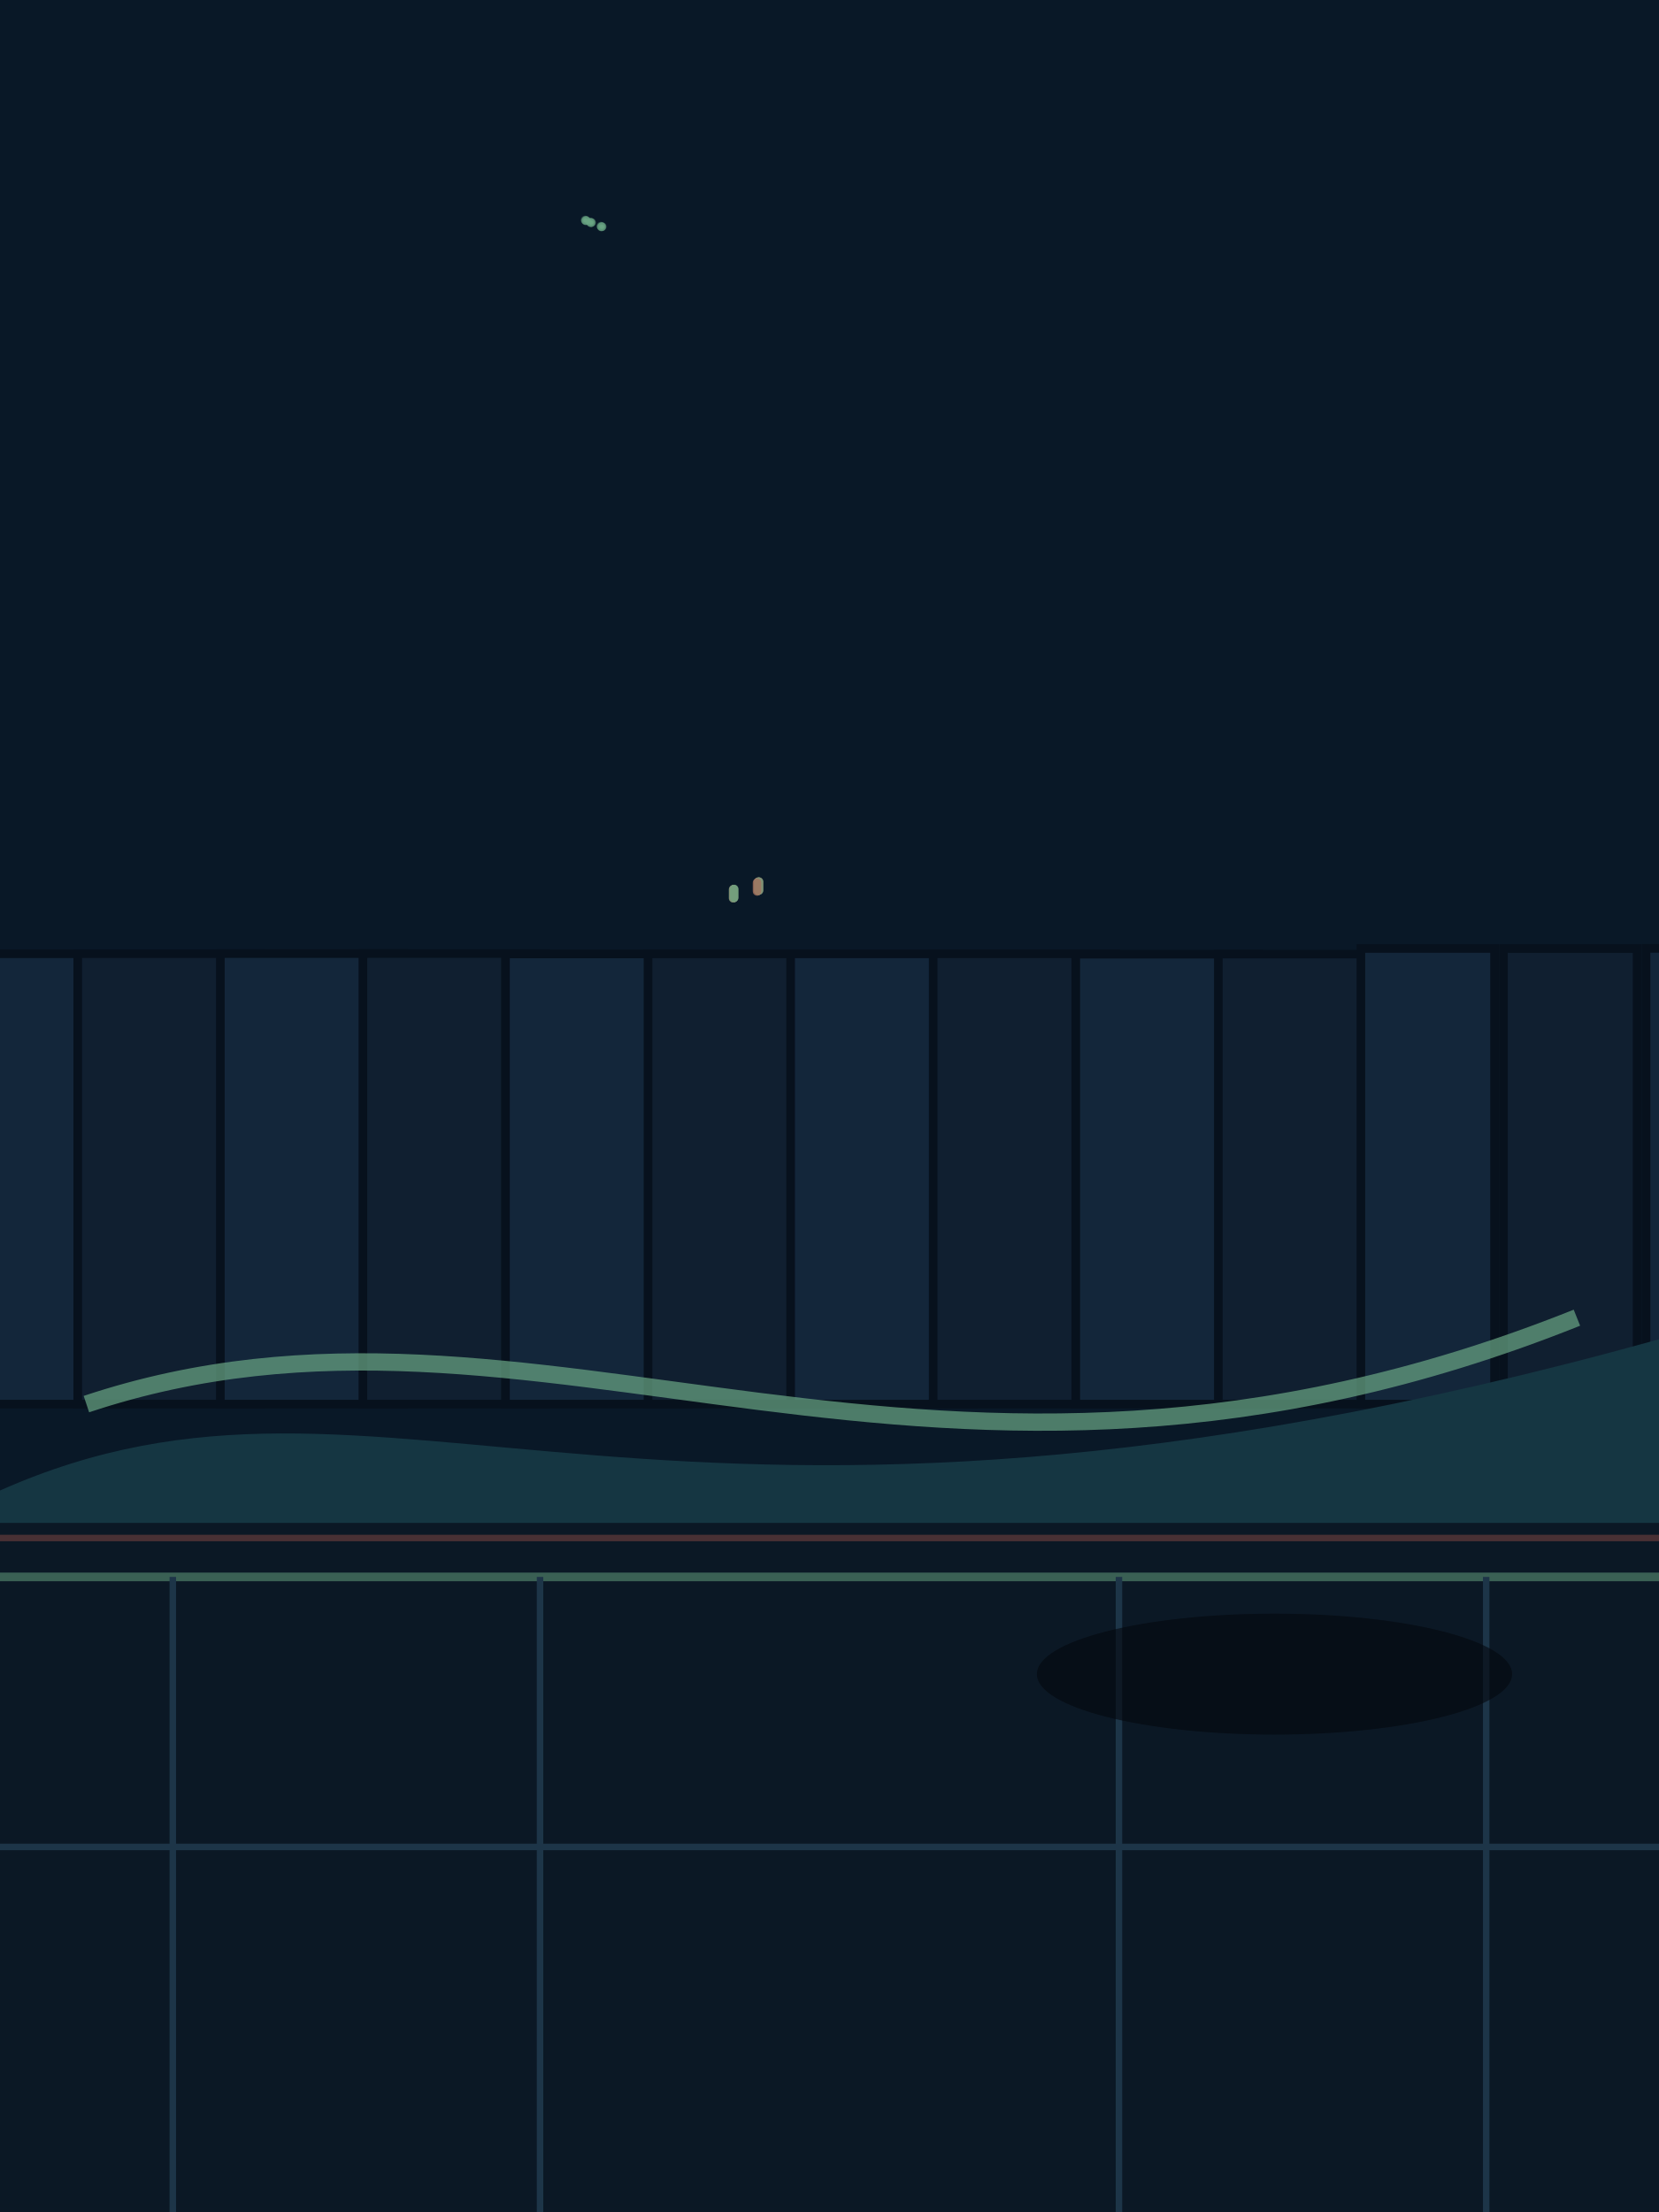
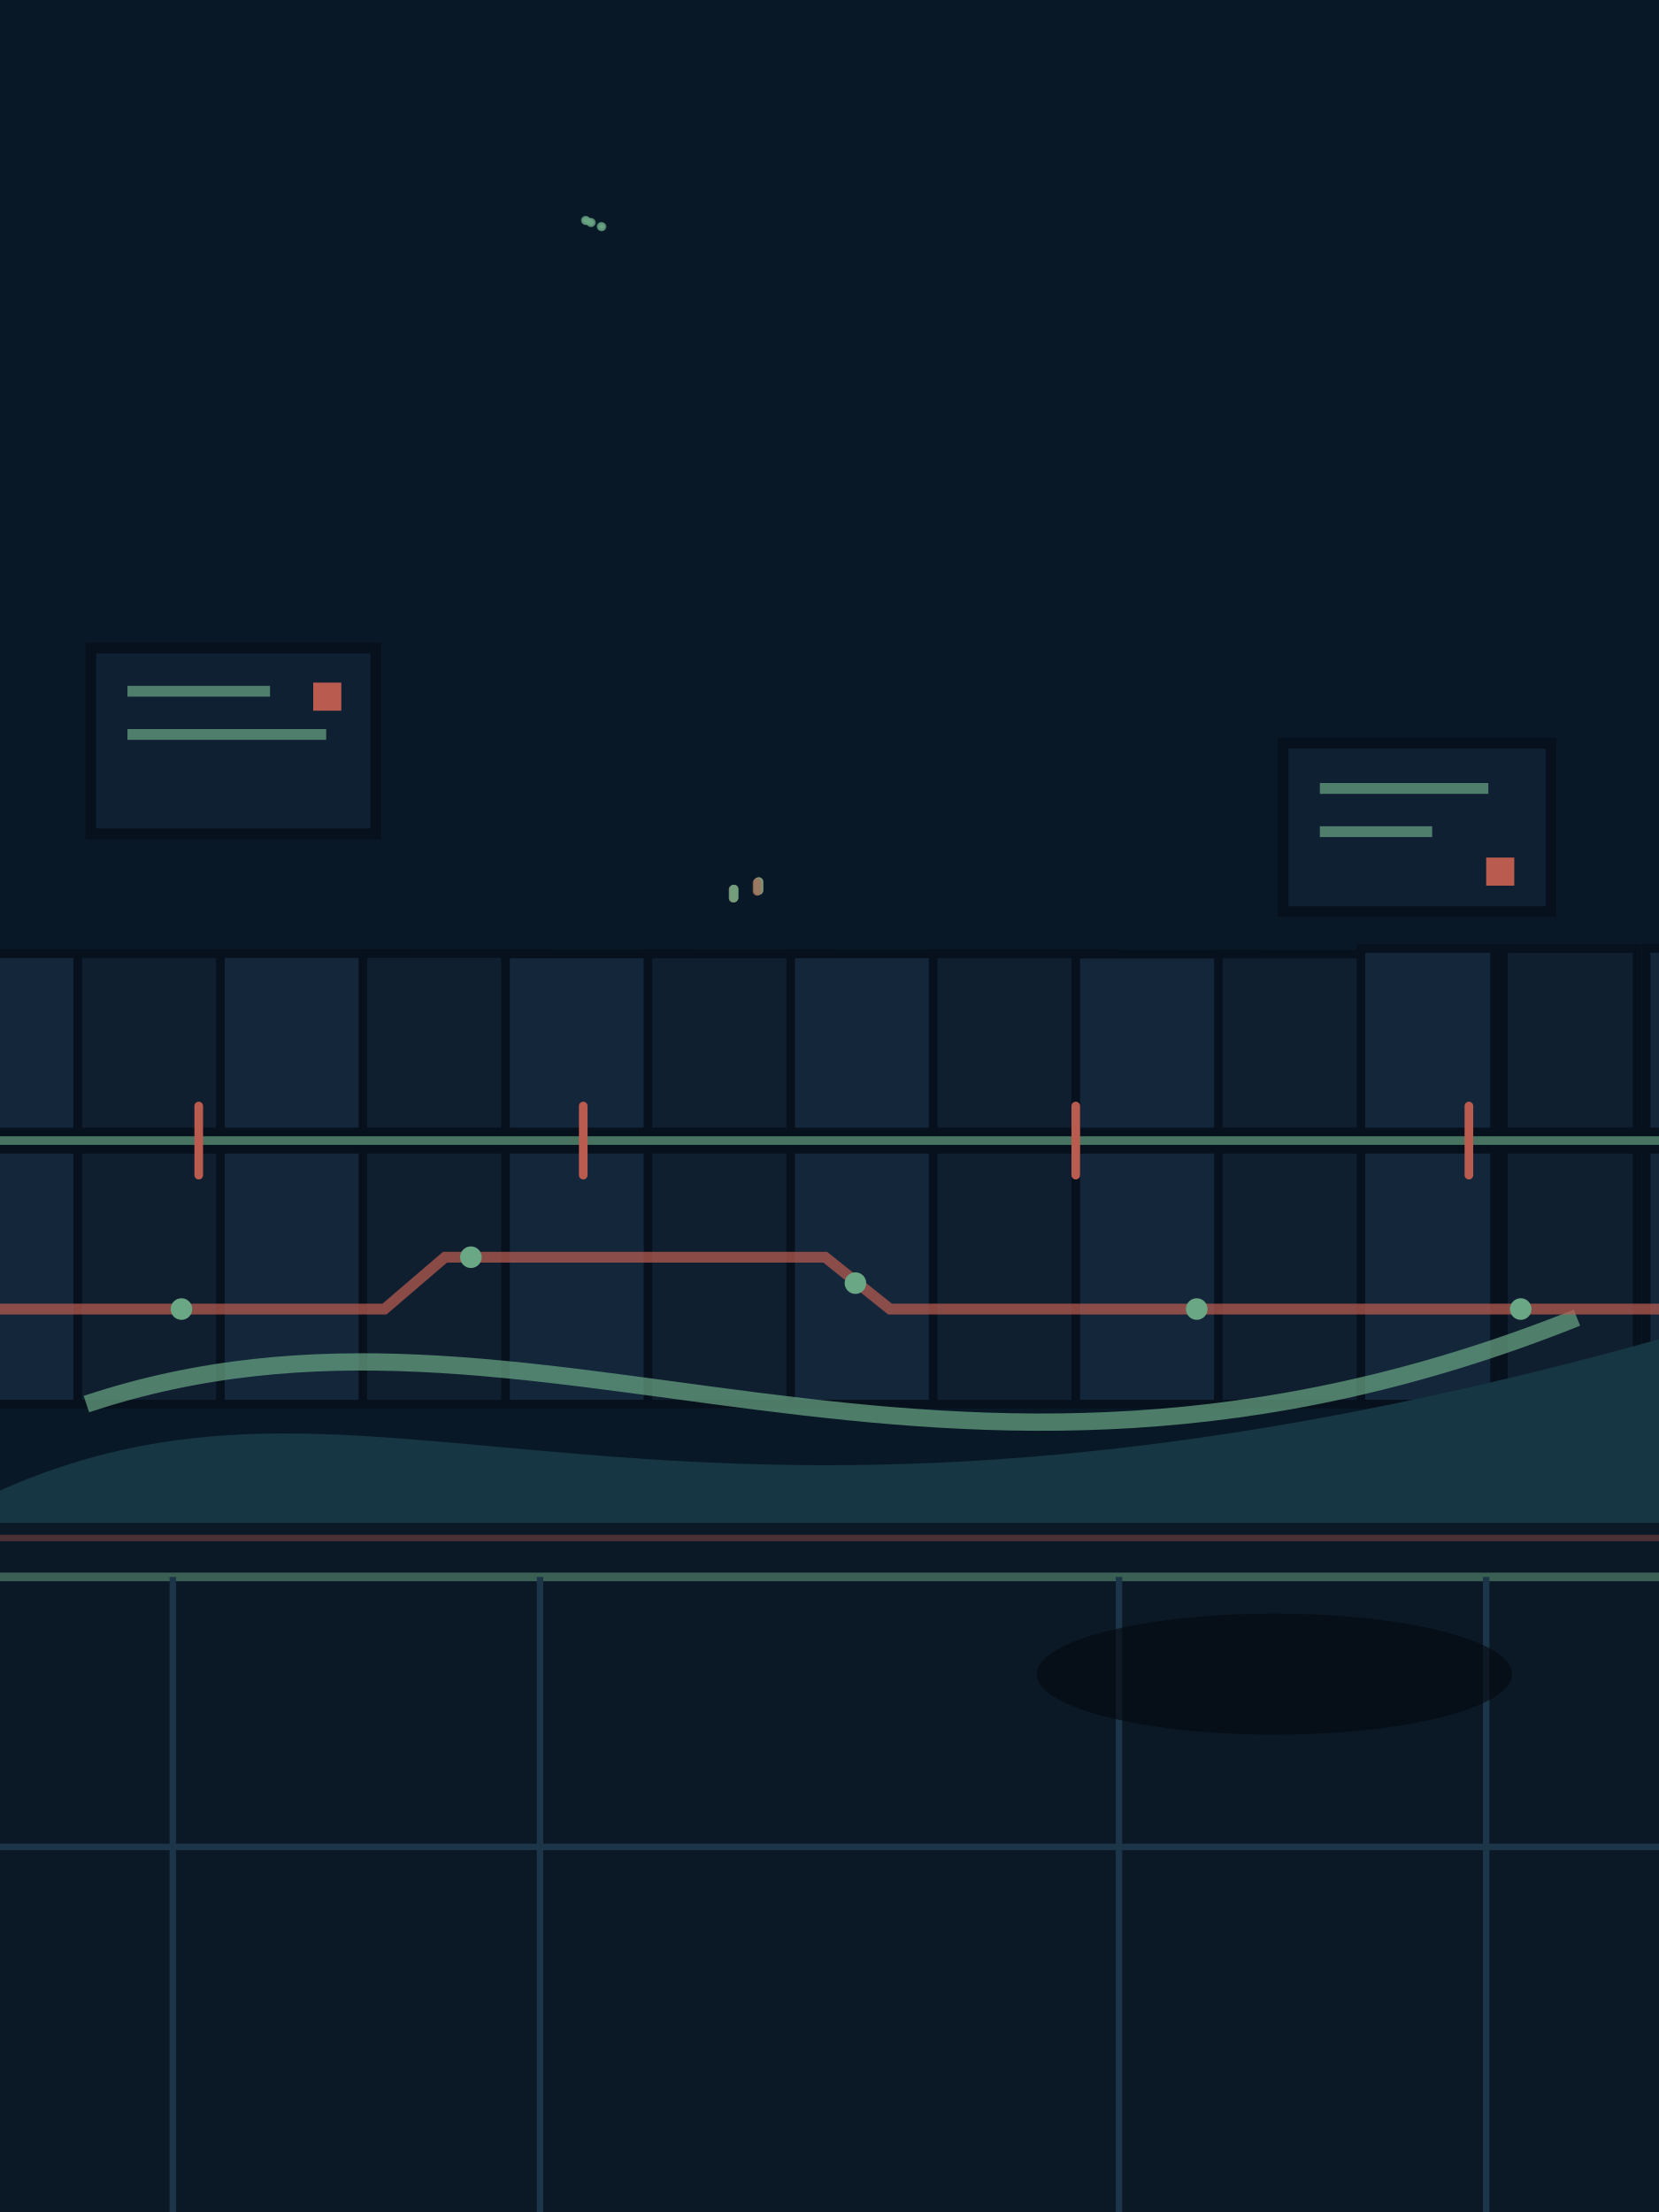
<svg xmlns="http://www.w3.org/2000/svg" width="768" height="1024" viewBox="0 0 768 1024">
  <rect width="768" height="1024" fill="#2a2630" />
  <rect width="768" height="740" fill="#091827" />
  <circle cx="278.861" cy="104.97" r="1" fill="#6aa784" opacity=".35" />
  <circle cx="278.784" cy="104.94" r="2" fill="#6aa784" opacity=".35" />
  <circle cx="278.707" cy="104.91" r="1" fill="#6aa784" opacity=".35" />
  <circle cx="278.63" cy="104.88" r="2" fill="#6aa784" opacity=".35" />
  <circle cx="278.554" cy="105.09" r="1" fill="#6aa784" opacity=".35" />
  <circle cx="278.477" cy="105.06" r="2" fill="#6aa784" opacity=".35" />
  <circle cx="278.4" cy="105.03" r="1" fill="#6aa784" opacity=".35" />
  <circle cx="278.323" cy="105" r="2" fill="#6aa784" opacity=".35" />
  <circle cx="278.246" cy="104.73" r="1" fill="#6aa784" opacity=".35" />
  <circle cx="278.17" cy="104.7" r="2" fill="#6aa784" opacity=".35" />
  <circle cx="271.411" cy="102.06" r="1" fill="#6aa784" opacity=".35" />
  <circle cx="271.488" cy="102.09" r="2" fill="#6aa784" opacity=".35" />
  <circle cx="271.258" cy="102" r="1" fill="#6aa784" opacity=".35" />
  <circle cx="271.334" cy="102.03" r="2" fill="#6aa784" opacity=".35" />
  <circle cx="271.104" cy="102.18" r="1" fill="#6aa784" opacity=".35" />
  <circle cx="271.181" cy="102.21" r="2" fill="#6aa784" opacity=".35" />
  <circle cx="270.95" cy="102.12" r="1" fill="#6aa784" opacity=".35" />
  <circle cx="271.027" cy="102.15" r="2" fill="#6aa784" opacity=".35" />
  <circle cx="270.797" cy="101.82" r="1" fill="#6aa784" opacity=".35" />
  <circle cx="270.874" cy="101.85" r="2" fill="#6aa784" opacity=".35" />
  <circle cx="273.792" cy="102.99" r="1" fill="#6aa784" opacity=".35" />
  <circle cx="273.715" cy="102.96" r="2" fill="#6aa784" opacity=".35" />
  <circle cx="273.946" cy="103.05" r="1" fill="#6aa784" opacity=".35" />
  <circle cx="273.869" cy="103.02" r="2" fill="#6aa784" opacity=".35" />
  <circle cx="273.485" cy="103.11" r="1" fill="#6aa784" opacity=".35" />
  <circle cx="273.408" cy="103.08" r="2" fill="#6aa784" opacity=".35" />
  <circle cx="273.638" cy="103.17" r="1" fill="#6aa784" opacity=".35" />
  <circle cx="273.562" cy="103.14" r="2" fill="#6aa784" opacity=".35" />
  <circle cx="273.178" cy="102.75" r="1" fill="#6aa784" opacity=".35" />
  <circle cx="273.101" cy="102.72" r="2" fill="#6aa784" opacity=".35" />
  <path d="M-30 650V441.5L-30,441.5 54.653,441.5V650Z" fill="#13263a" stroke="#07111d" stroke-width="4" />
  <path d="M36 650V441.475L36,441.475 120.659,441.475V650Z" fill="#101f30" stroke="#07111d" stroke-width="4" />
  <path d="M102 650V441.45L102,441.45 186.642,441.45V650Z" fill="#13263a" stroke="#07111d" stroke-width="4" />
  <path d="M168 650V441.425L168,441.425 252.648,441.425V650Z" fill="#101f30" stroke="#07111d" stroke-width="4" />
  <path d="M234 650V441.6L234,441.6 318.631,441.6V650Z" fill="#13263a" stroke="#07111d" stroke-width="4" />
  <path d="M300 650V441.575L300,441.575 384.637,441.575V650Z" fill="#101f30" stroke="#07111d" stroke-width="4" />
  <path d="M366 650V441.55L366,441.55 450.62,441.55V650Z" fill="#13263a" stroke="#07111d" stroke-width="4" />
  <path d="M432 650V441.525L432,441.525 516.625,441.525V650Z" fill="#101f30" stroke="#07111d" stroke-width="4" />
  <path d="M498 650V441.7L498,441.7 582.609,441.7V650Z" fill="#13263a" stroke="#07111d" stroke-width="4" />
  <path d="M564 650V441.675L564,441.675 648.615,441.675V650Z" fill="#101f30" stroke="#07111d" stroke-width="4" />
  <path d="M630 650V439.075L630,439.075 691.866,439.075V650Z" fill="#13263a" stroke="#07111d" stroke-width="4" />
  <path d="M696 650V439.1L696,439.1 757.861,439.1V650Z" fill="#101f30" stroke="#07111d" stroke-width="4" />
  <path d="M762 650V439.025L762,439.025 823.856,439.025V650Z" fill="#13263a" stroke="#07111d" stroke-width="4" />
  <rect x="349.112" y="406.312" width="4" height="8" rx="2" fill="#ba5b4f" opacity=".55" />
  <rect x="349.04" y="406.348" width="4" height="8" rx="2" fill="#6aa784" opacity=".55" />
  <rect x="348.968" y="406.24" width="4" height="8" rx="2" fill="#6aa784" opacity=".55" />
  <rect x="348.896" y="406.276" width="4" height="8" rx="2" fill="#ba5b4f" opacity=".55" />
  <rect x="349.4" y="406.168" width="4" height="8" rx="2" fill="#6aa784" opacity=".55" />
  <rect x="349.328" y="406.204" width="4" height="8" rx="2" fill="#6aa784" opacity=".55" />
  <rect x="349.256" y="406.096" width="4" height="8" rx="2" fill="#ba5b4f" opacity=".55" />
  <rect x="349.184" y="406.132" width="4" height="8" rx="2" fill="#6aa784" opacity=".55" />
  <rect x="348.536" y="406.6" width="4" height="8" rx="2" fill="#6aa784" opacity=".55" />
  <rect x="348.464" y="406.636" width="4" height="8" rx="2" fill="#ba5b4f" opacity=".55" />
  <rect x="337.376" y="409.804" width="4" height="8" rx="2" fill="#6aa784" opacity=".55" />
  <rect x="337.448" y="409.768" width="4" height="8" rx="2" fill="#6aa784" opacity=".55" />
  <rect x="337.52" y="409.732" width="4" height="8" rx="2" fill="#ba5b4f" opacity=".55" />
  <rect x="337.592" y="409.696" width="4" height="8" rx="2" fill="#6aa784" opacity=".55" />
  <rect x="337.664" y="409.66" width="4" height="8" rx="2" fill="#6aa784" opacity=".55" />
  <rect x="337.736" y="409.624" width="4" height="8" rx="2" fill="#ba5b4f" opacity=".55" />
  <rect x="337.808" y="409.588" width="4" height="8" rx="2" fill="#6aa784" opacity=".55" />
  <rect x="337.88" y="409.552" width="4" height="8" rx="2" fill="#6aa784" opacity=".55" />
  <path d="M0 690C180 610 300 750 768 620V780H0Z" fill="#153642" />
  <path d="M40 650C250 580 430 730 730 610" fill="none" stroke="#6aa784" stroke-width="8" opacity=".7" />
+   <g id="apn-editorial-motifs">
+     <g id="billboard" fill="#102033" stroke="#07111d" stroke-width="5">
+       <path d="M42 300h132v86H42zM594 344h124v78H594z" />
+       <path d="M59 320h66M59 340h92M611 365h78M611 385h52" fill="none" stroke="#6aa784" stroke-width="5" opacity=".7" />
+       <path d="M145 316h13v13h-13zM688 397h13v13h-13z" fill="#ba5b4f" stroke="none" />
+     </g>
+     <g id="signal-rail" fill="none" stroke-linecap="round">
+       <path d="M0 528H768" stroke="#07111d" stroke-width="12" />
+       <path d="M0 528H768" stroke="#6aa784" stroke-width="4" opacity=".65" />
+       <path d="M92 512v32M270 512v32M498 512v32M680 512v32" stroke="#ba5b4f" stroke-width="4" />
+     </g>
+     <path id="patchline" d="M0 606h178l28-24h176l30 24h356" fill="none" stroke="#ba5b4f" stroke-width="5" opacity=".72" />
+     <g id="archive-lights" fill="#6aa784">
+       <circle cx="84" cy="606" r="5" />
+       <circle cx="218" cy="582" r="5" />
+       <circle cx="396" cy="594" r="5" />
+       <circle cx="554" cy="606" r="5" />
+       <circle cx="704" cy="606" r="5" />
+     </g>
+   </g>
  <path d="M0 705H768V1024H0Z" fill="#0b1825" />
  <path d="M0 730H768" stroke="#6aa784" stroke-width="4" opacity=".5" />
  <path d="M0 855H768M80 730V1024M250 730V1024M518 730V1024M688 730V1024" stroke="#1d3548" stroke-width="3" />
  <ellipse cx="590" cy="775" rx="110" ry="28" fill="#03070d" opacity=".6" />
  <path d="M0 712H768" stroke="#ba5b4f" stroke-width="3" opacity=".35" />
</svg>
